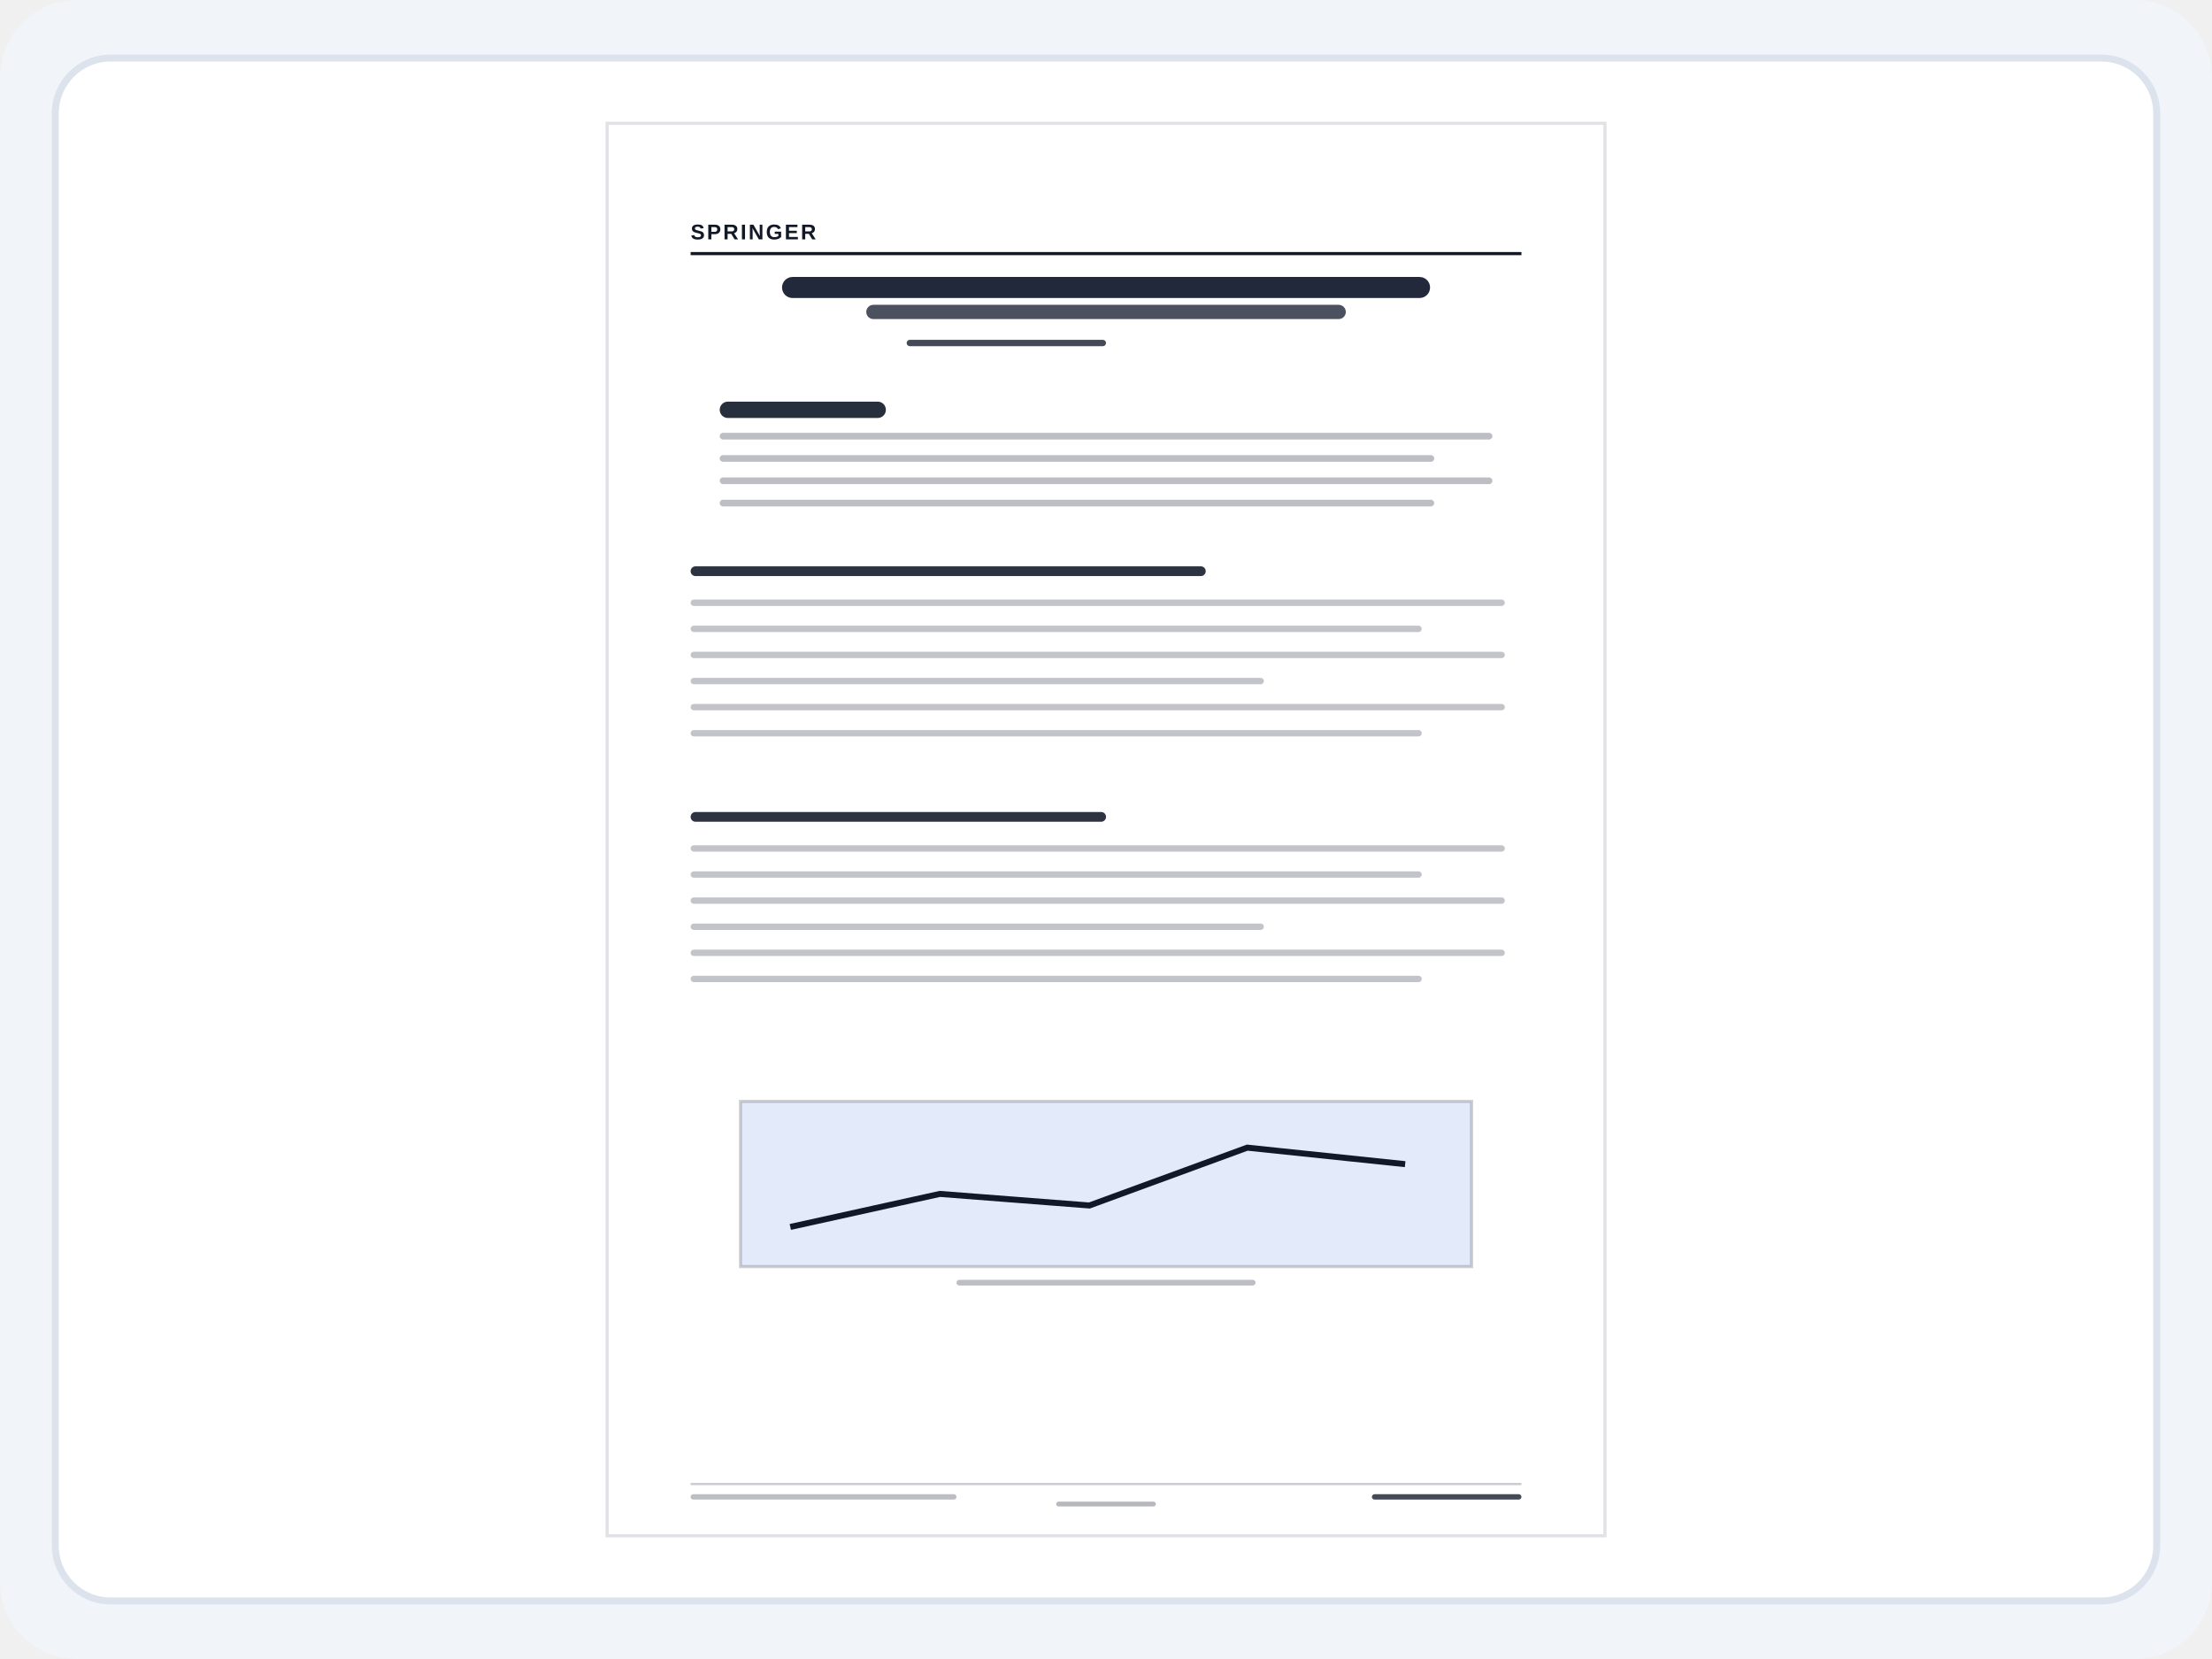
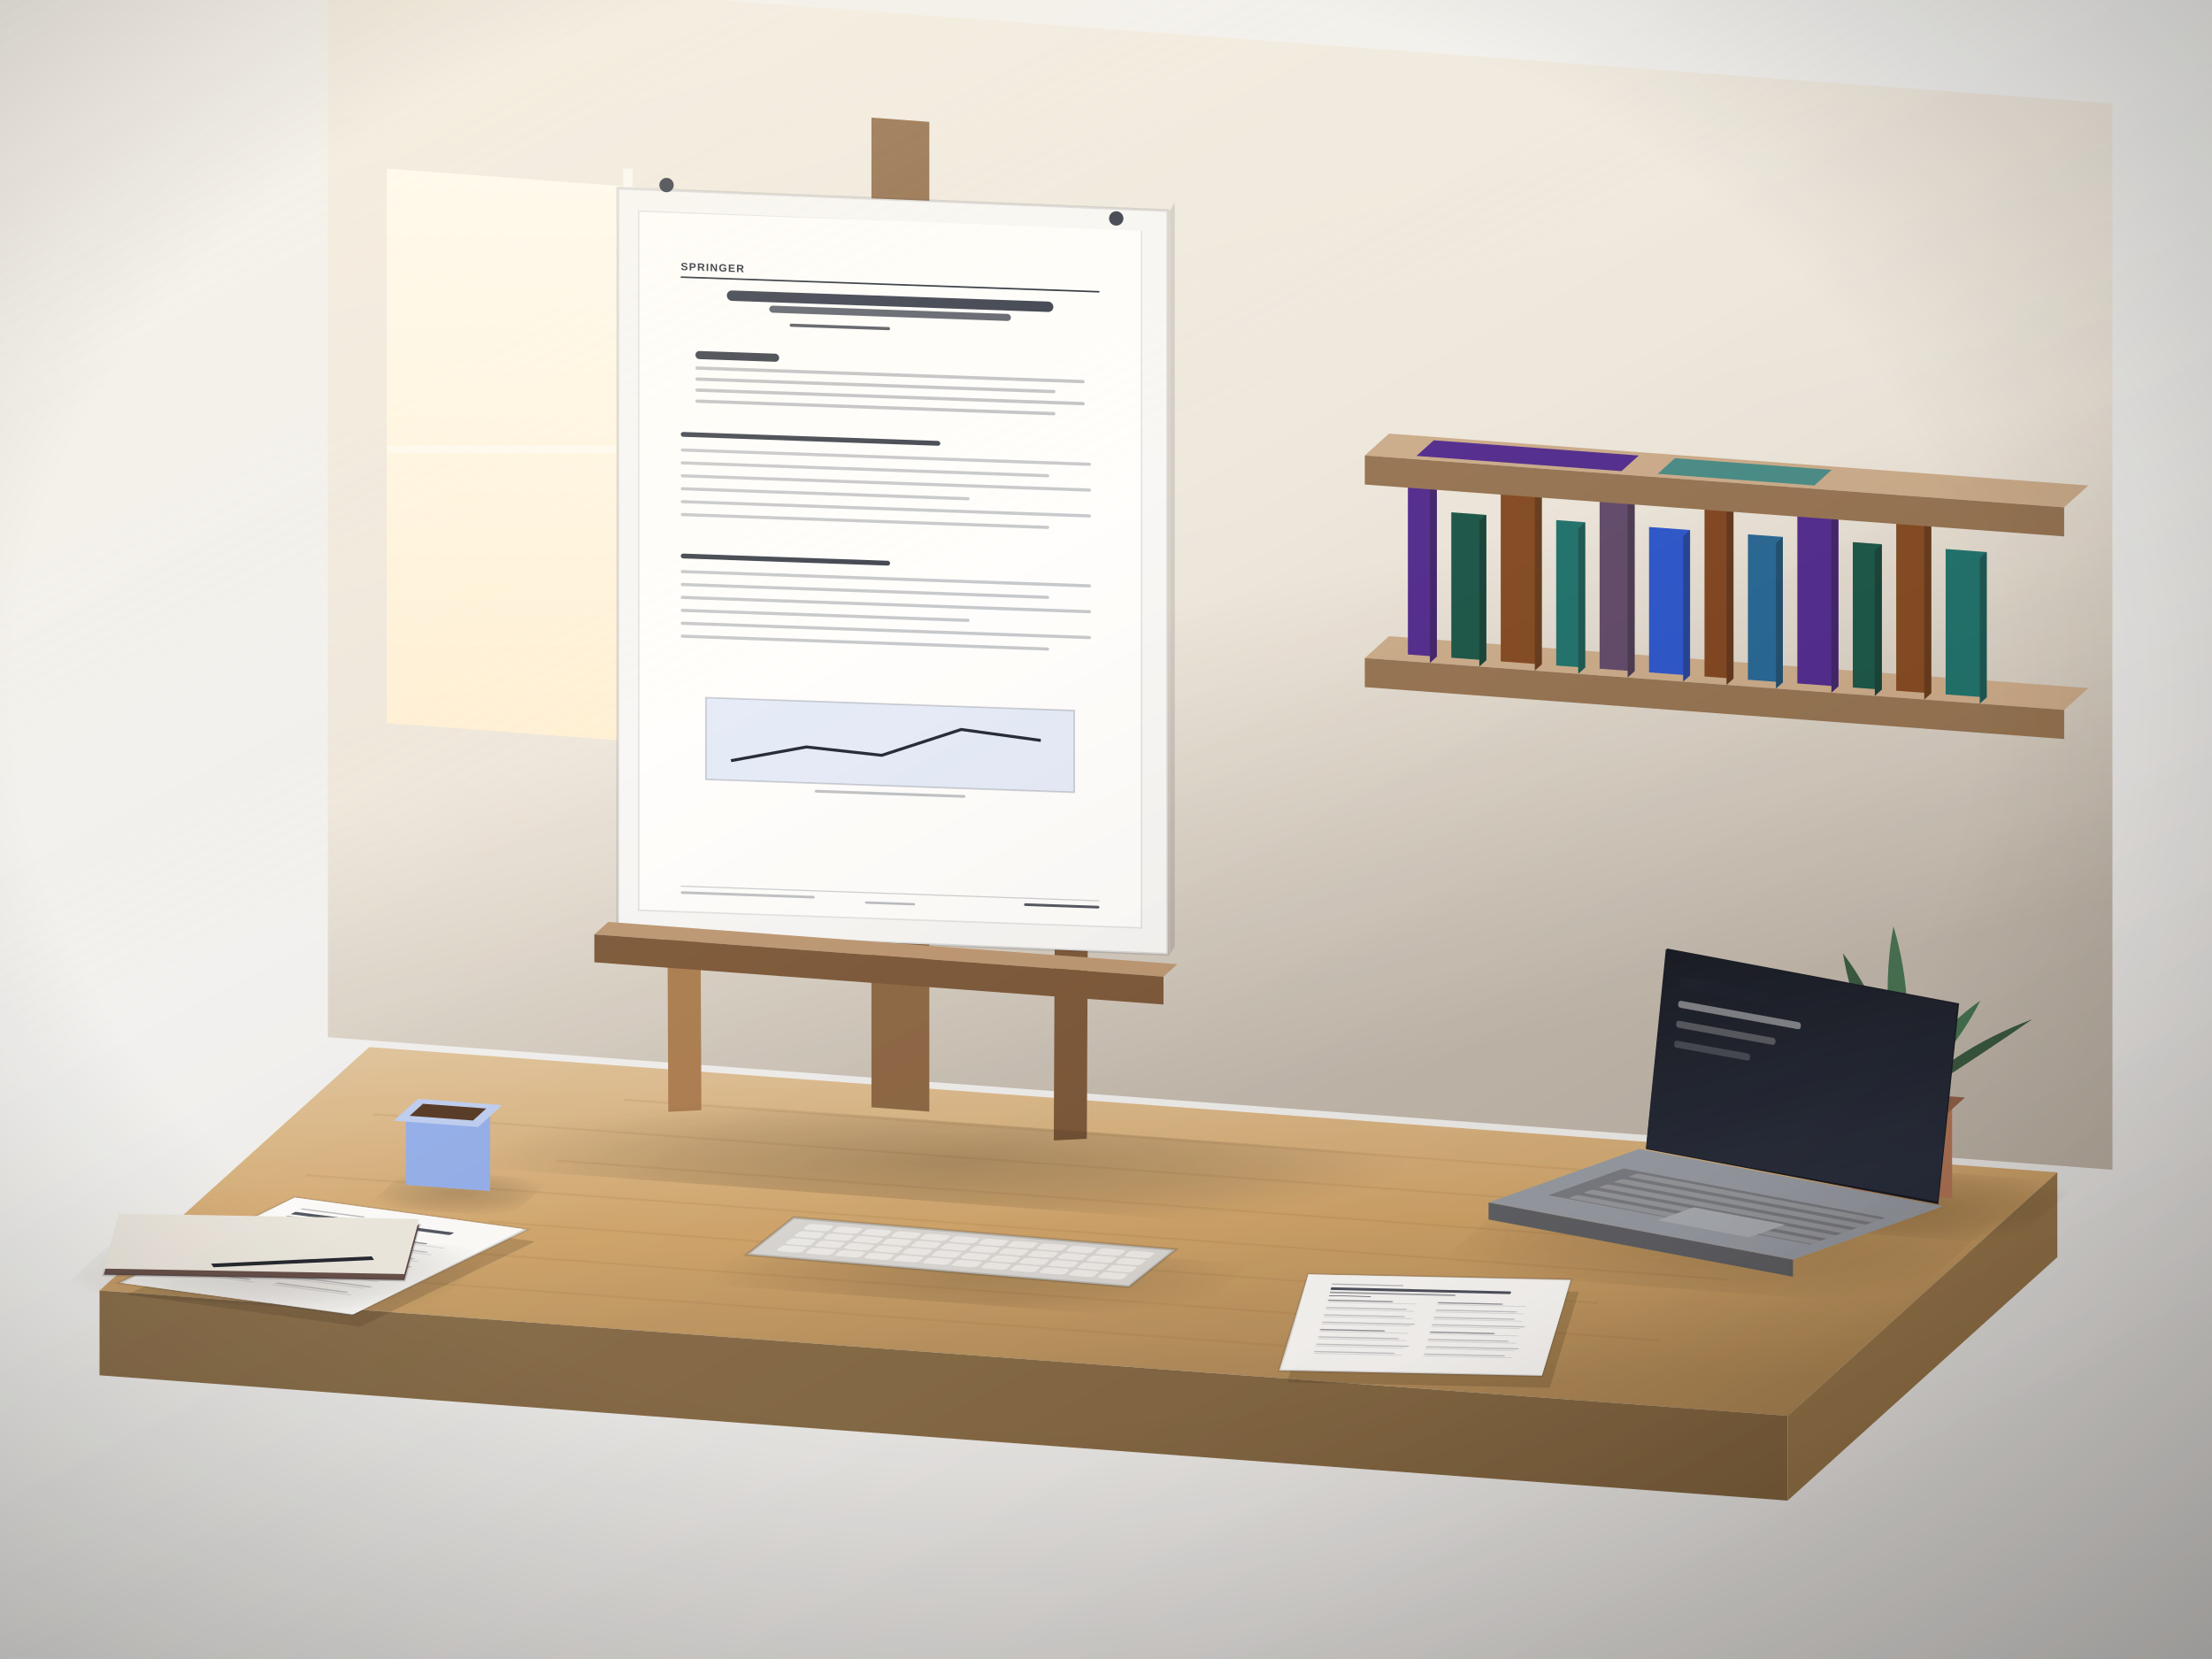
- <svg xmlns="http://www.w3.org/2000/svg" width="320" height="240" viewBox="0 0 320 240" role="img" aria-label="Springer LLNCS template preview" data-template-id="springer-llncs">
-   <rect width="320" height="240" rx="11.2" fill="#F1F4F8" />
-   <rect x="8" y="8.4" width="304" height="223.2" rx="8" fill="#FFFFFF" stroke="#DCE3EC" />
-   <svg x="87.6" y="17.6" width="144.81" height="204.8" viewBox="0 0 320 452.57" preserveAspectRatio="none" aria-hidden="true">
-     <rect width="320" height="452.57" fill="#FFFFFF" />
-     <rect x="0.5" y="0.5" width="319" height="451.57" fill="none" stroke="#0F172A1f" />
-     <text x="27.2" y="37.63" font-size="6.81" font-family="Arial, sans-serif" font-weight="700" letter-spacing="0.65" fill="#111827">SPRINGER</text>
-     <rect x="27.2" y="41.68" width="265.6" height="1" fill="#111827" />
-     <rect x="56.42" y="49.65" width="207.17" height="6.73" rx="3.37" fill="#0F172A" opacity="0.92" />
-     <rect x="83.35" y="58.55" width="153.3" height="4.56" rx="2.28" fill="#0F172A" opacity="0.75" />
-     <rect x="96.26" y="69.74" width="63.74" height="2.04" rx="1.02" fill="#111827c7" opacity="1" />
-     <rect x="36.5" y="89.5" width="53.12" height="5.23" rx="2.61" fill="#111827" opacity="0.9" />
-     <rect x="36.5" y="99.48" width="247.01" height="2.14" rx="1.07" fill="#0F172A47" opacity="1" />
-     <rect x="36.5" y="106.6" width="228.42" height="2.14" rx="1.07" fill="#0F172A47" opacity="1" />
-     <rect x="36.5" y="113.73" width="247.01" height="2.14" rx="1.07" fill="#0F172A47" opacity="1" />
-     <rect x="36.5" y="120.86" width="228.42" height="2.14" rx="1.07" fill="#0F172A47" opacity="1" />
-     <rect x="27.2" y="142.15" width="164.67" height="3.12" rx="1.56" fill="#111827" opacity="0.88" />
-     <rect x="27.2" y="152.78" width="260.29" height="2.04" rx="1.02" fill="#0F172A40" opacity="1" />
-     <rect x="27.2" y="161.12" width="233.73" height="2.04" rx="1.02" fill="#0F172A40" opacity="1" />
-     <rect x="27.2" y="169.46" width="260.29" height="2.04" rx="1.02" fill="#0F172A40" opacity="1" />
-     <rect x="27.2" y="177.81" width="183.26" height="2.04" rx="1.02" fill="#0F172A40" opacity="1" />
-     <rect x="27.2" y="186.15" width="260.29" height="2.04" rx="1.02" fill="#0F172A40" opacity="1" />
-     <rect x="27.2" y="194.5" width="233.73" height="2.04" rx="1.02" fill="#0F172A40" opacity="1" />
-     <rect x="27.2" y="220.69" width="132.8" height="3.12" rx="1.56" fill="#111827" opacity="0.88" />
-     <rect x="27.2" y="231.32" width="260.29" height="2.04" rx="1.02" fill="#0F172A40" opacity="1" />
-     <rect x="27.2" y="239.66" width="233.73" height="2.04" rx="1.02" fill="#0F172A40" opacity="1" />
-     <rect x="27.2" y="248" width="260.29" height="2.04" rx="1.02" fill="#0F172A40" opacity="1" />
-     <rect x="27.2" y="256.35" width="183.26" height="2.04" rx="1.02" fill="#0F172A40" opacity="1" />
-     <rect x="27.2" y="264.69" width="260.29" height="2.04" rx="1.02" fill="#0F172A40" opacity="1" />
-     <rect x="27.2" y="273.04" width="233.73" height="2.04" rx="1.02" fill="#0F172A40" opacity="1" />
-     <rect x="43.14" y="313.2" width="233.73" height="52.82" fill="#1A56DB1f" stroke="#11182733" />
-     <path d="M59.07 353.34 L106.88 342.78 L154.69 346.48 L205.15 327.99 L255.62 333.27" fill="none" stroke="#111827" stroke-width="1.92" />
-     <rect x="112.19" y="370.25" width="95.62" height="1.81" rx="0.91" fill="#0F172A47" opacity="1" />
-     <rect x="27.2" y="435.16" width="265.6" height="0.72" fill="#0F172A38" />
-     <rect x="27.2" y="438.78" width="84.99" height="1.72" rx="0.86" fill="#0F172A47" opacity="1" />
-     <rect x="244.99" y="438.78" width="47.81" height="1.72" rx="0.86" fill="#111827c7" opacity="1" />
-     <rect x="144.06" y="441.15" width="31.87" height="1.54" rx="0.77" fill="#0F172A4d" opacity="1" />
-   </svg>
+ <svg xmlns="http://www.w3.org/2000/svg" width="800" height="600" viewBox="0 0 800 600" role="img" aria-label="Springer LLNCS template preview" data-template-id="springer-llncs">
+   <defs>
+     <linearGradient id="tp-springer-llncs-wall-1" x1="0" y1="0" x2="0.35" y2="1">
+       <stop offset="0" stop-color="#f0ebe3" />
+       <stop offset="0.62" stop-color="#ece5db" />
+       <stop offset="1" stop-color="#bfb6ab" />
+     </linearGradient>
+     <linearGradient id="tp-springer-llncs-window-2" x1="0" y1="0" x2="0" y2="1">
+       <stop offset="0" stop-color="#FFFCF2" />
+       <stop offset="1" stop-color="#FFEFD2" />
+     </linearGradient>
+     <linearGradient id="tp-springer-llncs-desk-3" x1="0" y1="0" x2="0.15" y2="1">
+       <stop offset="0" stop-color="#e0c299" />
+       <stop offset="0.55" stop-color="#d0a265" />
+       <stop offset="1" stop-color="#af8855" />
+     </linearGradient>
+     <clipPath id="tp-springer-llncs-grain-4">
+       <path d="M133.54 378.69 L744.06 424 L646.52 512.04 L36 466.73 Z" />
+     </clipPath>
+     <radialGradient id="tp-springer-llncs-shadow-5" cx="0.5" cy="0.5" r="0.5">
+       <stop offset="0" stop-color="#22160A" stop-opacity="0.26" />
+       <stop offset="0.6" stop-color="#22160A" stop-opacity="0.13" />
+       <stop offset="1" stop-color="#22160A" stop-opacity="0" />
+     </radialGradient>
+     <clipPath id="tp-springer-llncs-board-6">
+       <path d="M230.71 76.05 L414.42 83.58 L414.42 337.67 L230.71 330.14 Z" />
+     </clipPath>
+     <radialGradient id="tp-springer-llncs-shadow-7" cx="0.5" cy="0.5" r="0.5">
+       <stop offset="0" stop-color="#22160A" stop-opacity="0.24" />
+       <stop offset="0.6" stop-color="#22160A" stop-opacity="0.12" />
+       <stop offset="1" stop-color="#22160A" stop-opacity="0" />
+     </radialGradient>
+     <radialGradient id="tp-springer-llncs-shadow-8" cx="0.5" cy="0.5" r="0.5">
+       <stop offset="0" stop-color="#22160A" stop-opacity="0.22" />
+       <stop offset="0.6" stop-color="#22160A" stop-opacity="0.11" />
+       <stop offset="1" stop-color="#22160A" stop-opacity="0" />
+     </radialGradient>
+     <radialGradient id="tp-springer-llncs-shadow-9" cx="0.5" cy="0.5" r="0.5">
+       <stop offset="0" stop-color="#22160A" stop-opacity="0.2" />
+       <stop offset="0.6" stop-color="#22160A" stop-opacity="0.1" />
+       <stop offset="1" stop-color="#22160A" stop-opacity="0" />
+     </radialGradient>
+     <clipPath id="tp-springer-llncs-keys-10">
+       <path d="M587.18 422.58 L681.87 440.39 L654.68 450.08 L559.98 432.27 Z" />
+     </clipPath>
+     <clipPath id="tp-springer-llncs-screen-11">
+       <path d="M602.46 343.37 L708.16 363.24 L700.66 435.82 L594.95 415.95 Z" />
+     </clipPath>
+     <linearGradient id="tp-springer-llncs-page-12" x1="0" y1="1" x2="1" y2="0">
+       <stop offset="0" stop-color="#FFFFFF" />
+       <stop offset="1" stop-color="#ececee" />
+     </linearGradient>
+     <clipPath id="tp-springer-llncs-sheet-13">
+       <path d="M106.56 433.11 L190.68 444.69 L127.42 475.48 L43.3 463.9 Z" />
+     </clipPath>
+     <linearGradient id="tp-springer-llncs-page-14" x1="0" y1="1" x2="1" y2="0">
+       <stop offset="0" stop-color="#FFFFFF" />
+       <stop offset="1" stop-color="#ececee" />
+     </linearGradient>
+     <clipPath id="tp-springer-llncs-sheet-15">
+       <path d="M473.2 460.89 L568.17 462.82 L557.6 497.59 L462.62 495.65 Z" />
+     </clipPath>
+     <radialGradient id="tp-springer-llncs-shadow-16" cx="0.5" cy="0.5" r="0.5">
+       <stop offset="0" stop-color="#22160A" stop-opacity="0.2" />
+       <stop offset="0.6" stop-color="#22160A" stop-opacity="0.1" />
+       <stop offset="1" stop-color="#22160A" stop-opacity="0" />
+     </radialGradient>
+     <clipPath id="tp-springer-llncs-keys-17">
+       <path d="M286.99 440.33 L425.05 451.94 L408.23 465.34 L270.16 453.73 Z" />
+     </clipPath>
+     <radialGradient id="tp-springer-llncs-shadow-18" cx="0.5" cy="0.5" r="0.5">
+       <stop offset="0" stop-color="#22160A" stop-opacity="0.22" />
+       <stop offset="0.6" stop-color="#22160A" stop-opacity="0.11" />
+       <stop offset="1" stop-color="#22160A" stop-opacity="0" />
+     </radialGradient>
+     <linearGradient id="tp-springer-llncs-warm-19" x1="0" y1="0" x2="0.7" y2="1">
+       <stop offset="0" stop-color="#FFF4DC" stop-opacity="0.42" />
+       <stop offset="0.45" stop-color="#FFF4DC" stop-opacity="0.1" />
+       <stop offset="1" stop-color="#3B2410" stop-opacity="0.14" />
+     </linearGradient>
+     <radialGradient id="tp-springer-llncs-vignette-20" cx="0.45" cy="0.42" r="0.8">
+       <stop offset="0.55" stop-color="#000000" stop-opacity="0" />
+       <stop offset="1" stop-color="#000000" stop-opacity="0.28" />
+     </radialGradient>
+   </defs>
+   <path d="M118.59 375.14 L764 423.04 L764 37.42 L118.59 -10.48 Z" fill="url(#tp-springer-llncs-wall-1)" />
+   <path d="M139.9 261.52 L314.33 274.47 L314.33 73.95 L139.9 61 Z" fill="url(#tp-springer-llncs-window-2)" />
+   <rect x="225.41" y="61" width="3.4" height="200.52" fill="#FFFFFF" opacity="0.72" />
+   <rect x="139.9" y="161.26" width="174.43" height="2.6" fill="#FFFFFF" opacity="0.55" />
+   <path d="M502.35 230.09 L755.28 248.86 L746.53 256.76 L493.6 237.99 Z" fill="#c7a684" />
+   <path d="M493.6 248.51 L746.53 267.28 L746.53 256.76 L493.6 237.99 Z" fill="#8d6a48" />
+   <path d="M509.18 236.7 L519.64 237.48 L519.64 171.75 L509.18 170.97 Z" fill="#451c88" />
+   <path d="M519.64 237.48 L517.14 239.74 L517.14 174.01 L519.64 171.75 Z" fill="#321462" />
+   <path d="M524.88 237.87 L537.52 238.81 L537.52 186.22 L524.88 185.29 Z" fill="#094a3d" />
+   <path d="M537.52 238.81 L535.02 241.07 L535.02 188.48 L537.52 186.22 Z" fill="#06352c" />
+   <path d="M542.76 239.2 L557.58 240.3 L557.58 174.57 L542.76 173.47 Z" fill="#7b3e14" />
+   <path d="M557.58 240.3 L555.08 242.55 L555.08 176.82 L557.58 174.57 Z" fill="#592d0e" />
+   <path d="M562.82 240.69 L573.28 241.46 L573.28 188.88 L562.82 188.1 Z" fill="#0f6864" />
+   <path d="M573.28 241.46 L570.78 243.72 L570.78 191.14 L573.28 188.88 Z" fill="#0b4b48" />
+   <path d="M578.52 241.85 L591.16 242.79 L591.16 177.06 L578.52 176.12 Z" fill="#553d62" />
+   <path d="M591.16 242.79 L588.66 245.05 L588.66 179.32 L591.16 177.06 Z" fill="#3d2c47" />
+   <path d="M596.4 243.18 L611.22 244.28 L611.22 191.69 L596.4 190.59 Z" fill="#1c4aca" />
+   <path d="M611.22 244.28 L608.72 246.54 L608.72 193.95 L611.22 191.69 Z" fill="#143591" />
+   <path d="M616.46 244.67 L626.92 245.44 L626.92 179.71 L616.46 178.94 Z" fill="#783813" />
+   <path d="M626.92 245.44 L624.42 247.7 L624.42 181.97 L626.92 179.71 Z" fill="#56280e" />
+   <path d="M632.16 245.83 L644.8 246.77 L644.8 194.19 L632.16 193.25 Z" fill="#165c8f" />
+   <path d="M644.8 246.77 L642.3 249.03 L642.3 196.44 L644.8 194.19 Z" fill="#104267" />
+   <path d="M650.03 247.16 L664.86 248.26 L664.86 182.53 L650.03 181.43 Z" fill="#451c88" />
+   <path d="M664.86 248.26 L662.36 250.52 L662.36 184.79 L664.86 182.53 Z" fill="#321462" />
+   <path d="M670.09 248.65 L680.56 249.42 L680.56 196.84 L670.09 196.06 Z" fill="#094a3d" />
+   <path d="M680.56 249.42 L678.06 251.68 L678.06 199.1 L680.56 196.84 Z" fill="#06352c" />
+   <path d="M685.79 249.81 L698.44 250.75 L698.44 185.02 L685.79 184.08 Z" fill="#7b3e14" />
+   <path d="M698.44 250.75 L695.94 253.01 L695.94 187.28 L698.44 185.02 Z" fill="#592d0e" />
+   <path d="M703.67 251.14 L718.5 252.24 L718.5 199.66 L703.67 198.55 Z" fill="#0f6864" />
+   <path d="M718.5 252.24 L716 254.5 L716 201.91 L718.5 199.66 Z" fill="#0b4b48" />
+   <path d="M502.35 156.82 L755.28 175.59 L746.53 183.49 L493.6 164.72 Z" fill="#c7a684" />
+   <path d="M493.6 175.24 L746.53 194.01 L746.53 183.49 L493.6 164.72 Z" fill="#8d6a48" />
+   <path d="M518.54 159.25 L592.68 164.75 L586.42 170.39 L512.29 164.89 Z" fill="#451c88" />
+   <path d="M605.76 165.72 L662.45 169.93 L656.2 175.57 L599.51 171.36 Z" fill="#3a8380" />
+   <path d="M133.54 378.69 L744.06 424 L646.52 512.04 L36 466.73 Z" fill="url(#tp-springer-llncs-desk-3)" />
+   <path d="M36 497.4 L646.52 542.71 L646.52 512.04 L36 466.73 Z" fill="#81643f" />
+   <path d="M646.52 542.71 L744.06 454.67 L744.06 424 L646.52 512.04 Z" fill="#967549" />
+   <g clip-path="url(#tp-springer-llncs-grain-4)">
+     <g transform="matrix(4.36 0.32 -1.25 1.13 133.54 378.69)">
+       <rect x="24" y="9.75" width="92" height="0.6" fill="#8A5A2B" opacity="0.13" />
+       <rect x="6" y="19.5" width="118" height="0.6" fill="#8A5A2B" opacity="0.13" />
+       <rect x="24" y="29.25" width="92" height="0.6" fill="#8A5A2B" opacity="0.13" />
+       <rect x="6" y="39" width="118" height="0.6" fill="#8A5A2B" opacity="0.13" />
+       <rect x="24" y="48.75" width="92" height="0.6" fill="#8A5A2B" opacity="0.13" />
+       <rect x="6" y="58.5" width="118" height="0.6" fill="#8A5A2B" opacity="0.13" />
+       <rect x="24" y="68.25" width="92" height="0.6" fill="#8A5A2B" opacity="0.13" />
+     </g>
+   </g>
+   <path d="M241.7 402.11 L240.21 76.91 L252.18 76.34 L253.66 401.53 Z" fill="#a77647" />
+   <path d="M381.11 412.45 L382.59 87.48 L394.56 86.9 L393.07 411.88 Z" fill="#744e2e" />
+   <path d="M315.17 400.48 L315.17 42.53 L336.1 44.08 L336.1 402.03 Z" fill="#865e39" />
+   <path d="M201.62 395.08 L511.41 418.07 L481.4 445.16 L171.61 422.17 Z" fill="url(#tp-springer-llncs-shadow-5)" />
+   <path d="M423.06 76.2 L424.9 73.18 L424.9 342.18 L423.06 345.19 Z" fill="#0F172A24" />
+   <path d="M223.41 68 L422.35 76.16 L422.35 345.15 L223.41 336.99 Z" fill="#f7f7f7" stroke="#0F172A24" />
+   <g clip-path="url(#tp-springer-llncs-board-6)">
+     <g transform="matrix(0.57 0.02 0 0.56 230.71 76.05)">
+       <rect width="320" height="452.57" fill="#FFFFFF" />
+       <rect x="0.5" y="0.5" width="319" height="451.57" fill="none" stroke="#0F172A1f" />
+       <text x="27.2" y="37.63" font-size="6.81" font-family="Arial, sans-serif" font-weight="700" letter-spacing="0.65" fill="#111827">SPRINGER</text>
+       <rect x="27.2" y="41.68" width="265.6" height="1" fill="#111827" />
+       <rect x="56.42" y="49.65" width="207.17" height="6.73" rx="3.37" fill="#0F172A" opacity="0.92" />
+       <rect x="83.35" y="58.55" width="153.3" height="4.56" rx="2.28" fill="#0F172A" opacity="0.75" />
+       <rect x="96.26" y="69.74" width="63.74" height="2.04" rx="1.02" fill="#111827c7" opacity="1" />
+       <rect x="36.5" y="89.5" width="53.12" height="5.23" rx="2.61" fill="#111827" opacity="0.9" />
+       <rect x="36.5" y="99.48" width="247.01" height="2.14" rx="1.07" fill="#0F172A47" opacity="1" />
+       <rect x="36.5" y="106.6" width="228.42" height="2.14" rx="1.07" fill="#0F172A47" opacity="1" />
+       <rect x="36.5" y="113.73" width="247.01" height="2.14" rx="1.07" fill="#0F172A47" opacity="1" />
+       <rect x="36.5" y="120.86" width="228.42" height="2.14" rx="1.07" fill="#0F172A47" opacity="1" />
+       <rect x="27.2" y="142.15" width="164.67" height="3.12" rx="1.56" fill="#111827" opacity="0.88" />
+       <rect x="27.2" y="152.78" width="260.29" height="2.04" rx="1.02" fill="#0F172A40" opacity="1" />
+       <rect x="27.2" y="161.12" width="233.73" height="2.04" rx="1.02" fill="#0F172A40" opacity="1" />
+       <rect x="27.2" y="169.46" width="260.29" height="2.04" rx="1.02" fill="#0F172A40" opacity="1" />
+       <rect x="27.2" y="177.81" width="183.26" height="2.04" rx="1.02" fill="#0F172A40" opacity="1" />
+       <rect x="27.2" y="186.15" width="260.29" height="2.04" rx="1.02" fill="#0F172A40" opacity="1" />
+       <rect x="27.2" y="194.5" width="233.73" height="2.04" rx="1.02" fill="#0F172A40" opacity="1" />
+       <rect x="27.2" y="220.69" width="132.8" height="3.12" rx="1.56" fill="#111827" opacity="0.88" />
+       <rect x="27.2" y="231.32" width="260.29" height="2.04" rx="1.02" fill="#0F172A40" opacity="1" />
+       <rect x="27.2" y="239.66" width="233.73" height="2.04" rx="1.02" fill="#0F172A40" opacity="1" />
+       <rect x="27.2" y="248" width="260.29" height="2.04" rx="1.02" fill="#0F172A40" opacity="1" />
+       <rect x="27.2" y="256.35" width="183.26" height="2.04" rx="1.02" fill="#0F172A40" opacity="1" />
+       <rect x="27.2" y="264.69" width="260.29" height="2.04" rx="1.02" fill="#0F172A40" opacity="1" />
+       <rect x="27.2" y="273.04" width="233.73" height="2.04" rx="1.02" fill="#0F172A40" opacity="1" />
+       <rect x="43.14" y="313.2" width="233.73" height="52.82" fill="#1A56DB1f" stroke="#11182733" />
+       <path d="M59.07 353.34 L106.88 342.78 L154.69 346.48 L205.15 327.99 L255.62 333.27" fill="none" stroke="#111827" stroke-width="1.92" />
+       <rect x="112.19" y="370.25" width="95.62" height="1.81" rx="0.91" fill="#0F172A47" opacity="1" />
+       <rect x="27.2" y="435.16" width="265.6" height="0.72" fill="#0F172A38" />
+       <rect x="27.2" y="438.78" width="84.99" height="1.72" rx="0.86" fill="#0F172A47" opacity="1" />
+       <rect x="244.99" y="438.78" width="47.81" height="1.72" rx="0.86" fill="#111827c7" opacity="1" />
+       <rect x="144.06" y="441.15" width="31.87" height="1.54" rx="0.77" fill="#0F172A4d" opacity="1" />
+     </g>
+   </g>
+   <circle cx="241.06" cy="66.93" r="2.6" fill="#111827eb" />
+   <circle cx="403.7" cy="79" r="2.6" fill="#111827eb" />
+   <path d="M214.96 337.95 L420.8 353.23 L425.8 348.71 L219.96 333.43 Z" fill="#b9916c" />
+   <path d="M214.96 348.03 L420.8 363.3 L420.8 353.23 L214.96 337.95 Z" fill="#744e2e" />
+   <path d="M658.4 420.73 L752.28 427.69 L727.43 450.12 L633.55 443.16 Z" fill="url(#tp-springer-llncs-shadow-7)" />
+   <path d="M669.89 430.71 L706 433.39 L706 401.14 L669.89 398.46 Z" fill="#b27354" />
+   <path d="M674.55 394.25 L710.66 396.93 L701.34 405.34 L665.23 402.66 Z" fill="#8e5c43" />
+   <path d="M687.94 399.8 Q662.48 382.67 651.03 373.55 Q676.48 382.67 687.94 399.8" fill="#294f35" opacity="0.96" />
+   <path d="M687.94 399.8 Q664.55 375.15 655.15 358.49 Q678.55 375.15 687.94 399.8" fill="#366947" opacity="0.96" />
+   <path d="M687.94 399.8 Q670.23 368.28 666.53 344.75 Q684.23 368.28 687.94 399.8" fill="#294f35" opacity="0.96" />
+   <path d="M687.94 399.8 Q679.37 363.41 684.8 335.03 Q693.37 363.41 687.94 399.8" fill="#366947" opacity="0.96" />
+   <path d="M687.94 399.8 Q686.41 376.84 698.88 361.88 Q700.41 376.84 687.94 399.8" fill="#294f35" opacity="0.96" />
+   <path d="M687.94 399.8 Q695.06 376.85 716.17 361.9 Q709.06 376.85 687.94 399.8" fill="#366947" opacity="0.96" />
+   <path d="M687.94 399.8 Q704.48 380.21 735.01 368.61 Q718.48 380.21 687.94 399.8" fill="#294f35" opacity="0.96" />
+   <path d="M147.36 422.85 L199.25 426.7 L184.37 440.13 L132.48 436.28 Z" fill="url(#tp-springer-llncs-shadow-8)" />
+   <path d="M146.75 428.53 L177.28 430.79 L177.28 403.63 L146.75 401.36 Z" fill="#8dabed" />
+   <path d="M151.13 397.41 L181.65 399.68 L172.9 407.58 L142.37 405.31 Z" fill="#bbcdf4" />
+   <path d="M152.97 399.21 L175.87 400.91 L171.05 405.25 L148.16 403.55 Z" fill="#4A2C16" />
+   <path d="M165.49 416.73 q10 -3 10 4.5 q0 6.5 -10 3" fill="none" stroke="#8dabed" stroke-width="2.4" />
+   <path d="M558.45 422.61 L728.52 435.23 L687.71 472.07 L517.63 459.45 Z" fill="url(#tp-springer-llncs-shadow-9)" />
+   <path d="M592.75 415.53 L702.86 436.24 L648.46 455.62 L538.36 434.91 Z" fill="#949aa5" />
+   <path d="M538.36 434.91 L648.46 455.62 L648.46 461.75 L538.36 441.05 Z" fill="#565960" />
+   <path d="M587.18 422.58 L681.87 440.39 L654.68 450.08 L559.98 432.27 Z" fill="#737881" />
+   <g clip-path="url(#tp-springer-llncs-keys-10)">
+     <g transform="matrix(3.67 0.69 -2.67 0.95 587.18 422.58)">
+       <rect x="1.8" y="0.61" width="26.4" height="1.22" rx="0.24" fill="#FFFFFF" opacity="0.22" />
+       <rect x="1.8" y="2.65" width="26.4" height="1.22" rx="0.24" fill="#FFFFFF" opacity="0.22" />
+       <rect x="1.8" y="4.69" width="26.4" height="1.22" rx="0.24" fill="#FFFFFF" opacity="0.22" />
+       <rect x="1.8" y="6.73" width="26.4" height="1.22" rx="0.24" fill="#FFFFFF" opacity="0.22" />
+       <rect x="1.8" y="8.77" width="26.4" height="1.22" rx="0.24" fill="#FFFFFF" opacity="0.22" />
+     </g>
+   </g>
+   <path d="M612.56 436.66 L645.59 442.87 L632.53 447.52 L599.5 441.31 Z" fill="#a7acb5" />
+   <path d="M602.83 343.03 L708.53 362.9 L701.03 435.49 L595.33 415.61 Z" fill="#0b101d" />
+   <g clip-path="url(#tp-springer-llncs-screen-11)">
+     <g transform="matrix(0.33 0.06 -0.04 0.4 602.46 343.37)">
+       <defs>
+         <linearGradient id="neutral-screen-320" x1="0" y1="0" x2="0.6" y2="1">
+           <stop offset="0" stop-color="#090e19" />
+           <stop offset="1" stop-color="#1d2537" />
+         </linearGradient>
+       </defs>
+       <rect width="320" height="180" fill="url(#neutral-screen-320)" />
+       <rect x="19.2" y="21.6" width="96" height="10.8" rx="3.6" fill="#11182780" />
+       <rect x="19.2" y="43.2" width="134.4" height="6.3" rx="2.7" fill="#FFFFFF" opacity="0.45" />
+       <rect x="19.2" y="61.2" width="108.8" height="6.3" rx="2.7" fill="#FFFFFF" opacity="0.26" />
+       <rect x="19.2" y="79.2" width="83.2" height="6.3" rx="2.7" fill="#FFFFFF" opacity="0.18" />
+     </g>
+   </g>
+   <path d="M109.42 437.42 L193.54 449 L130.28 479.79 L46.16 468.21 Z" fill="#2417082e" />
+   <path d="M106.56 433.11 L190.68 444.69 L127.42 475.48 L43.3 463.9 Z" fill="url(#tp-springer-llncs-page-12)" stroke="#0F172A1f" />
+   <g clip-path="url(#tp-springer-llncs-sheet-13)">
+     <g transform="matrix(0.38 0.05 -0.2 0.1 106.56 433.11)">
+       <rect width="220" height="311.14" fill="#FFFFFF" />
+       <rect x="22" y="28" width="59.84" height="3.73" fill="#0F172A" opacity="0.3" />
+       <rect x="22" y="40.45" width="151.36" height="8.71" rx="1.24" fill="#0F172A" opacity="0.78" />
+       <rect x="22" y="54.45" width="105.6" height="5.6" rx="0.93" fill="#0F172A" opacity="0.38" />
+       <rect x="22" y="66.9" width="35.2" height="1.87" fill="#111827d9" />
+       <rect x="22" y="80.9" width="55.18" height="3.86" rx="1.93" fill="#0F172A" opacity="0.48" />
+       <rect x="22" y="87.65" width="75.24" height="2.31" rx="1.16" fill="#0F172A" opacity="0.15" />
+       <rect x="22" y="105.01" width="68.55" height="3.86" rx="1.93" fill="#0F172A" opacity="0.24" />
+       <rect x="22" y="111.76" width="75.24" height="2.31" rx="1.16" fill="#0F172A" opacity="0.15" />
+       <rect x="22" y="129.12" width="68.55" height="3.86" rx="1.93" fill="#0F172A" opacity="0.24" />
+       <rect x="22" y="135.88" width="75.24" height="2.31" rx="1.16" fill="#0F172A" opacity="0.15" />
+       <rect x="22" y="153.24" width="78.58" height="3.86" rx="1.93" fill="#0F172A" opacity="0.24" />
+       <rect x="22" y="159.99" width="75.24" height="2.31" rx="1.16" fill="#0F172A" opacity="0.15" />
+       <rect x="22" y="177.35" width="55.18" height="3.86" rx="1.93" fill="#0F172A" opacity="0.48" />
+       <rect x="22" y="184.1" width="75.24" height="2.31" rx="1.16" fill="#0F172A" opacity="0.15" />
+       <rect x="22" y="201.47" width="68.55" height="3.86" rx="1.93" fill="#0F172A" opacity="0.24" />
+       <rect x="22" y="208.22" width="75.24" height="2.31" rx="1.16" fill="#0F172A" opacity="0.15" />
+       <rect x="22" y="225.58" width="78.58" height="3.86" rx="1.93" fill="#0F172A" opacity="0.24" />
+       <rect x="22" y="232.33" width="75.24" height="2.31" rx="1.16" fill="#0F172A" opacity="0.15" />
+       <rect x="22" y="249.69" width="68.55" height="3.86" rx="1.93" fill="#0F172A" opacity="0.24" />
+       <rect x="22" y="256.44" width="75.24" height="2.31" rx="1.16" fill="#0F172A" opacity="0.15" />
+       <rect x="114.4" y="80.9" width="55.18" height="3.86" rx="1.93" fill="#0F172A" opacity="0.48" />
+       <rect x="114.4" y="87.65" width="75.24" height="2.31" rx="1.16" fill="#0F172A" opacity="0.15" />
+       <rect x="114.4" y="105.01" width="68.55" height="3.86" rx="1.93" fill="#0F172A" opacity="0.24" />
+       <rect x="114.4" y="111.76" width="75.24" height="2.31" rx="1.16" fill="#0F172A" opacity="0.15" />
+       <rect x="114.4" y="129.12" width="68.55" height="3.86" rx="1.93" fill="#0F172A" opacity="0.24" />
+       <rect x="114.4" y="135.88" width="75.24" height="2.31" rx="1.16" fill="#0F172A" opacity="0.15" />
+       <rect x="114.4" y="153.24" width="78.58" height="3.86" rx="1.93" fill="#0F172A" opacity="0.24" />
+       <rect x="114.4" y="159.99" width="75.24" height="2.31" rx="1.16" fill="#0F172A" opacity="0.15" />
+       <rect x="114.4" y="177.35" width="55.18" height="3.86" rx="1.93" fill="#0F172A" opacity="0.48" />
+       <rect x="114.4" y="184.1" width="75.24" height="2.31" rx="1.16" fill="#0F172A" opacity="0.15" />
+       <rect x="114.4" y="201.47" width="68.55" height="3.86" rx="1.93" fill="#0F172A" opacity="0.24" />
+       <rect x="114.4" y="208.22" width="75.24" height="2.31" rx="1.16" fill="#0F172A" opacity="0.15" />
+       <rect x="114.4" y="225.58" width="78.58" height="3.86" rx="1.93" fill="#0F172A" opacity="0.24" />
+       <rect x="114.4" y="232.33" width="75.24" height="2.31" rx="1.16" fill="#0F172A" opacity="0.15" />
+       <rect x="114.4" y="249.69" width="68.55" height="3.86" rx="1.93" fill="#0F172A" opacity="0.24" />
+       <rect x="114.4" y="256.44" width="75.24" height="2.31" rx="1.16" fill="#0F172A" opacity="0.15" />
+     </g>
+   </g>
+   <path d="M476.06 465.19 L571.03 467.13 L560.46 501.89 L465.49 499.96 Z" fill="#2417082e" />
+   <path d="M473.2 460.89 L568.17 462.82 L557.6 497.59 L462.62 495.65 Z" fill="url(#tp-springer-llncs-page-14)" stroke="#0F172A1f" />
+   <g clip-path="url(#tp-springer-llncs-sheet-15)">
+     <g transform="matrix(0.43 0.01 -0.03 0.11 473.2 460.89)">
+       <rect width="220" height="311.14" fill="#FFFFFF" />
+       <rect x="22" y="28" width="59.84" height="3.73" fill="#0F172A" opacity="0.3" />
+       <rect x="22" y="40.45" width="151.36" height="8.71" rx="1.24" fill="#0F172A" opacity="0.78" />
+       <rect x="22" y="54.45" width="105.6" height="5.6" rx="0.93" fill="#0F172A" opacity="0.38" />
+       <rect x="22" y="66.9" width="35.2" height="1.87" fill="#111827d9" />
+       <rect x="22" y="80.9" width="55.18" height="3.86" rx="1.93" fill="#0F172A" opacity="0.48" />
+       <rect x="22" y="87.65" width="75.24" height="2.31" rx="1.16" fill="#0F172A" opacity="0.15" />
+       <rect x="22" y="105.01" width="68.55" height="3.86" rx="1.93" fill="#0F172A" opacity="0.24" />
+       <rect x="22" y="111.76" width="75.24" height="2.31" rx="1.16" fill="#0F172A" opacity="0.15" />
+       <rect x="22" y="129.12" width="68.55" height="3.86" rx="1.93" fill="#0F172A" opacity="0.24" />
+       <rect x="22" y="135.88" width="75.24" height="2.31" rx="1.16" fill="#0F172A" opacity="0.15" />
+       <rect x="22" y="153.24" width="78.58" height="3.86" rx="1.93" fill="#0F172A" opacity="0.24" />
+       <rect x="22" y="159.99" width="75.24" height="2.31" rx="1.16" fill="#0F172A" opacity="0.15" />
+       <rect x="22" y="177.35" width="55.18" height="3.86" rx="1.93" fill="#0F172A" opacity="0.48" />
+       <rect x="22" y="184.1" width="75.24" height="2.31" rx="1.16" fill="#0F172A" opacity="0.15" />
+       <rect x="22" y="201.47" width="68.55" height="3.86" rx="1.93" fill="#0F172A" opacity="0.24" />
+       <rect x="22" y="208.22" width="75.24" height="2.31" rx="1.16" fill="#0F172A" opacity="0.15" />
+       <rect x="22" y="225.58" width="78.58" height="3.86" rx="1.93" fill="#0F172A" opacity="0.24" />
+       <rect x="22" y="232.33" width="75.24" height="2.31" rx="1.16" fill="#0F172A" opacity="0.15" />
+       <rect x="22" y="249.69" width="68.55" height="3.86" rx="1.93" fill="#0F172A" opacity="0.24" />
+       <rect x="22" y="256.44" width="75.24" height="2.31" rx="1.16" fill="#0F172A" opacity="0.15" />
+       <rect x="114.4" y="80.9" width="55.18" height="3.86" rx="1.93" fill="#0F172A" opacity="0.48" />
+       <rect x="114.4" y="87.65" width="75.24" height="2.31" rx="1.16" fill="#0F172A" opacity="0.15" />
+       <rect x="114.4" y="105.01" width="68.55" height="3.86" rx="1.93" fill="#0F172A" opacity="0.24" />
+       <rect x="114.4" y="111.76" width="75.24" height="2.31" rx="1.16" fill="#0F172A" opacity="0.15" />
+       <rect x="114.4" y="129.12" width="68.55" height="3.86" rx="1.93" fill="#0F172A" opacity="0.24" />
+       <rect x="114.4" y="135.88" width="75.24" height="2.31" rx="1.16" fill="#0F172A" opacity="0.15" />
+       <rect x="114.4" y="153.24" width="78.58" height="3.86" rx="1.93" fill="#0F172A" opacity="0.24" />
+       <rect x="114.4" y="159.99" width="75.24" height="2.31" rx="1.16" fill="#0F172A" opacity="0.15" />
+       <rect x="114.4" y="177.35" width="55.18" height="3.86" rx="1.93" fill="#0F172A" opacity="0.48" />
+       <rect x="114.4" y="184.1" width="75.24" height="2.31" rx="1.16" fill="#0F172A" opacity="0.15" />
+       <rect x="114.4" y="201.47" width="68.55" height="3.86" rx="1.93" fill="#0F172A" opacity="0.24" />
+       <rect x="114.4" y="208.22" width="75.24" height="2.31" rx="1.16" fill="#0F172A" opacity="0.15" />
+       <rect x="114.4" y="225.58" width="78.58" height="3.86" rx="1.93" fill="#0F172A" opacity="0.24" />
+       <rect x="114.4" y="232.33" width="75.24" height="2.31" rx="1.16" fill="#0F172A" opacity="0.15" />
+       <rect x="114.4" y="249.69" width="68.55" height="3.86" rx="1.93" fill="#0F172A" opacity="0.24" />
+       <rect x="114.4" y="256.44" width="75.24" height="2.31" rx="1.16" fill="#0F172A" opacity="0.15" />
+     </g>
+   </g>
+   <path d="M277.36 444.16 L451.8 457.11 L429.29 477.42 L254.86 464.48 Z" fill="url(#tp-springer-llncs-shadow-16)" />
+   <path d="M286.99 440.33 L425.05 451.94 L408.23 465.34 L270.16 453.73 Z" fill="#dbdad8" stroke="#0F172A2e" />
+   <g clip-path="url(#tp-springer-llncs-keys-17)">
+     <g transform="matrix(4.31 0.36 -1.4 1.12 286.99 440.33)">
+       <rect x="1.8" y="1.4" width="2.1" height="1.9" rx="0.4" fill="#FFFFFF" opacity="0.6" />
+       <rect x="4.25" y="1.4" width="2.1" height="1.9" rx="0.4" fill="#FFFFFF" opacity="0.6" />
+       <rect x="6.7" y="1.4" width="2.1" height="1.9" rx="0.4" fill="#FFFFFF" opacity="0.6" />
+       <rect x="9.15" y="1.4" width="2.1" height="1.9" rx="0.4" fill="#FFFFFF" opacity="0.6" />
+       <rect x="11.6" y="1.4" width="2.1" height="1.9" rx="0.4" fill="#FFFFFF" opacity="0.6" />
+       <rect x="14.05" y="1.4" width="2.1" height="1.9" rx="0.4" fill="#FFFFFF" opacity="0.6" />
+       <rect x="16.5" y="1.4" width="2.1" height="1.9" rx="0.4" fill="#FFFFFF" opacity="0.6" />
+       <rect x="18.95" y="1.4" width="2.1" height="1.9" rx="0.4" fill="#FFFFFF" opacity="0.6" />
+       <rect x="21.4" y="1.4" width="2.1" height="1.9" rx="0.4" fill="#FFFFFF" opacity="0.6" />
+       <rect x="23.85" y="1.4" width="2.1" height="1.9" rx="0.4" fill="#FFFFFF" opacity="0.6" />
+       <rect x="26.3" y="1.4" width="2.1" height="1.9" rx="0.4" fill="#FFFFFF" opacity="0.6" />
+       <rect x="28.75" y="1.4" width="2.1" height="1.9" rx="0.4" fill="#FFFFFF" opacity="0.6" />
+       <rect x="1.8" y="3.7" width="2.1" height="1.9" rx="0.4" fill="#FFFFFF" opacity="0.6" />
+       <rect x="4.25" y="3.7" width="2.1" height="1.9" rx="0.4" fill="#FFFFFF" opacity="0.6" />
+       <rect x="6.7" y="3.7" width="2.1" height="1.9" rx="0.4" fill="#FFFFFF" opacity="0.6" />
+       <rect x="9.15" y="3.7" width="2.1" height="1.9" rx="0.4" fill="#FFFFFF" opacity="0.6" />
+       <rect x="11.6" y="3.7" width="2.1" height="1.9" rx="0.4" fill="#FFFFFF" opacity="0.6" />
+       <rect x="14.05" y="3.7" width="2.1" height="1.9" rx="0.4" fill="#FFFFFF" opacity="0.6" />
+       <rect x="16.5" y="3.7" width="2.1" height="1.9" rx="0.4" fill="#FFFFFF" opacity="0.6" />
+       <rect x="18.95" y="3.7" width="2.1" height="1.9" rx="0.4" fill="#FFFFFF" opacity="0.6" />
+       <rect x="21.4" y="3.7" width="2.1" height="1.9" rx="0.4" fill="#FFFFFF" opacity="0.6" />
+       <rect x="23.85" y="3.7" width="2.1" height="1.9" rx="0.4" fill="#FFFFFF" opacity="0.6" />
+       <rect x="26.3" y="3.7" width="2.1" height="1.9" rx="0.4" fill="#FFFFFF" opacity="0.6" />
+       <rect x="28.75" y="3.7" width="2.1" height="1.9" rx="0.4" fill="#FFFFFF" opacity="0.6" />
+       <rect x="1.8" y="6" width="2.1" height="1.9" rx="0.4" fill="#FFFFFF" opacity="0.6" />
+       <rect x="4.25" y="6" width="2.1" height="1.9" rx="0.4" fill="#FFFFFF" opacity="0.6" />
+       <rect x="6.7" y="6" width="2.1" height="1.9" rx="0.4" fill="#FFFFFF" opacity="0.6" />
+       <rect x="9.15" y="6" width="2.1" height="1.9" rx="0.4" fill="#FFFFFF" opacity="0.6" />
+       <rect x="11.6" y="6" width="2.1" height="1.9" rx="0.4" fill="#FFFFFF" opacity="0.6" />
+       <rect x="14.05" y="6" width="2.1" height="1.9" rx="0.4" fill="#FFFFFF" opacity="0.6" />
+       <rect x="16.5" y="6" width="2.1" height="1.9" rx="0.4" fill="#FFFFFF" opacity="0.6" />
+       <rect x="18.95" y="6" width="2.1" height="1.9" rx="0.4" fill="#FFFFFF" opacity="0.6" />
+       <rect x="21.4" y="6" width="2.1" height="1.9" rx="0.4" fill="#FFFFFF" opacity="0.6" />
+       <rect x="23.85" y="6" width="2.1" height="1.9" rx="0.4" fill="#FFFFFF" opacity="0.6" />
+       <rect x="26.3" y="6" width="2.1" height="1.9" rx="0.4" fill="#FFFFFF" opacity="0.6" />
+       <rect x="28.75" y="6" width="2.1" height="1.9" rx="0.4" fill="#FFFFFF" opacity="0.6" />
+       <rect x="1.8" y="8.3" width="2.1" height="1.9" rx="0.4" fill="#FFFFFF" opacity="0.6" />
+       <rect x="4.25" y="8.3" width="2.1" height="1.9" rx="0.4" fill="#FFFFFF" opacity="0.6" />
+       <rect x="6.7" y="8.3" width="2.1" height="1.9" rx="0.4" fill="#FFFFFF" opacity="0.6" />
+       <rect x="9.15" y="8.3" width="2.1" height="1.9" rx="0.4" fill="#FFFFFF" opacity="0.6" />
+       <rect x="11.6" y="8.3" width="2.1" height="1.9" rx="0.4" fill="#FFFFFF" opacity="0.6" />
+       <rect x="14.05" y="8.3" width="2.1" height="1.9" rx="0.4" fill="#FFFFFF" opacity="0.6" />
+       <rect x="16.5" y="8.3" width="2.1" height="1.9" rx="0.4" fill="#FFFFFF" opacity="0.6" />
+       <rect x="18.95" y="8.3" width="2.1" height="1.9" rx="0.4" fill="#FFFFFF" opacity="0.6" />
+       <rect x="21.4" y="8.3" width="2.1" height="1.9" rx="0.4" fill="#FFFFFF" opacity="0.6" />
+       <rect x="23.85" y="8.3" width="2.1" height="1.9" rx="0.4" fill="#FFFFFF" opacity="0.6" />
+       <rect x="26.3" y="8.3" width="2.1" height="1.9" rx="0.4" fill="#FFFFFF" opacity="0.6" />
+       <rect x="28.75" y="8.3" width="2.1" height="1.9" rx="0.4" fill="#FFFFFF" opacity="0.6" />
+     </g>
+   </g>
+   <path d="M48.68 441.98 L179.5 451.69 L151.99 476.52 L21.17 466.81 Z" fill="url(#tp-springer-llncs-shadow-18)" />
+   <path d="M43 441.1 L151.61 443.06 L146.23 462.98 L37.62 461.01 Z" fill="#5a413c" stroke="#0F172A33" />
+   <path d="M43 438.91 L151.61 440.87 L146.23 460.78 L37.62 458.82 Z" fill="#ece8e0" />
+   <path d="M76.33 457.03 L134.41 454.38 L135.28 455.66 L77.2 458.31 Z" fill="#111620" />
+   <rect width="800" height="600" fill="url(#tp-springer-llncs-warm-19)" />
+   <rect width="800" height="600" fill="url(#tp-springer-llncs-vignette-20)" />
</svg>
